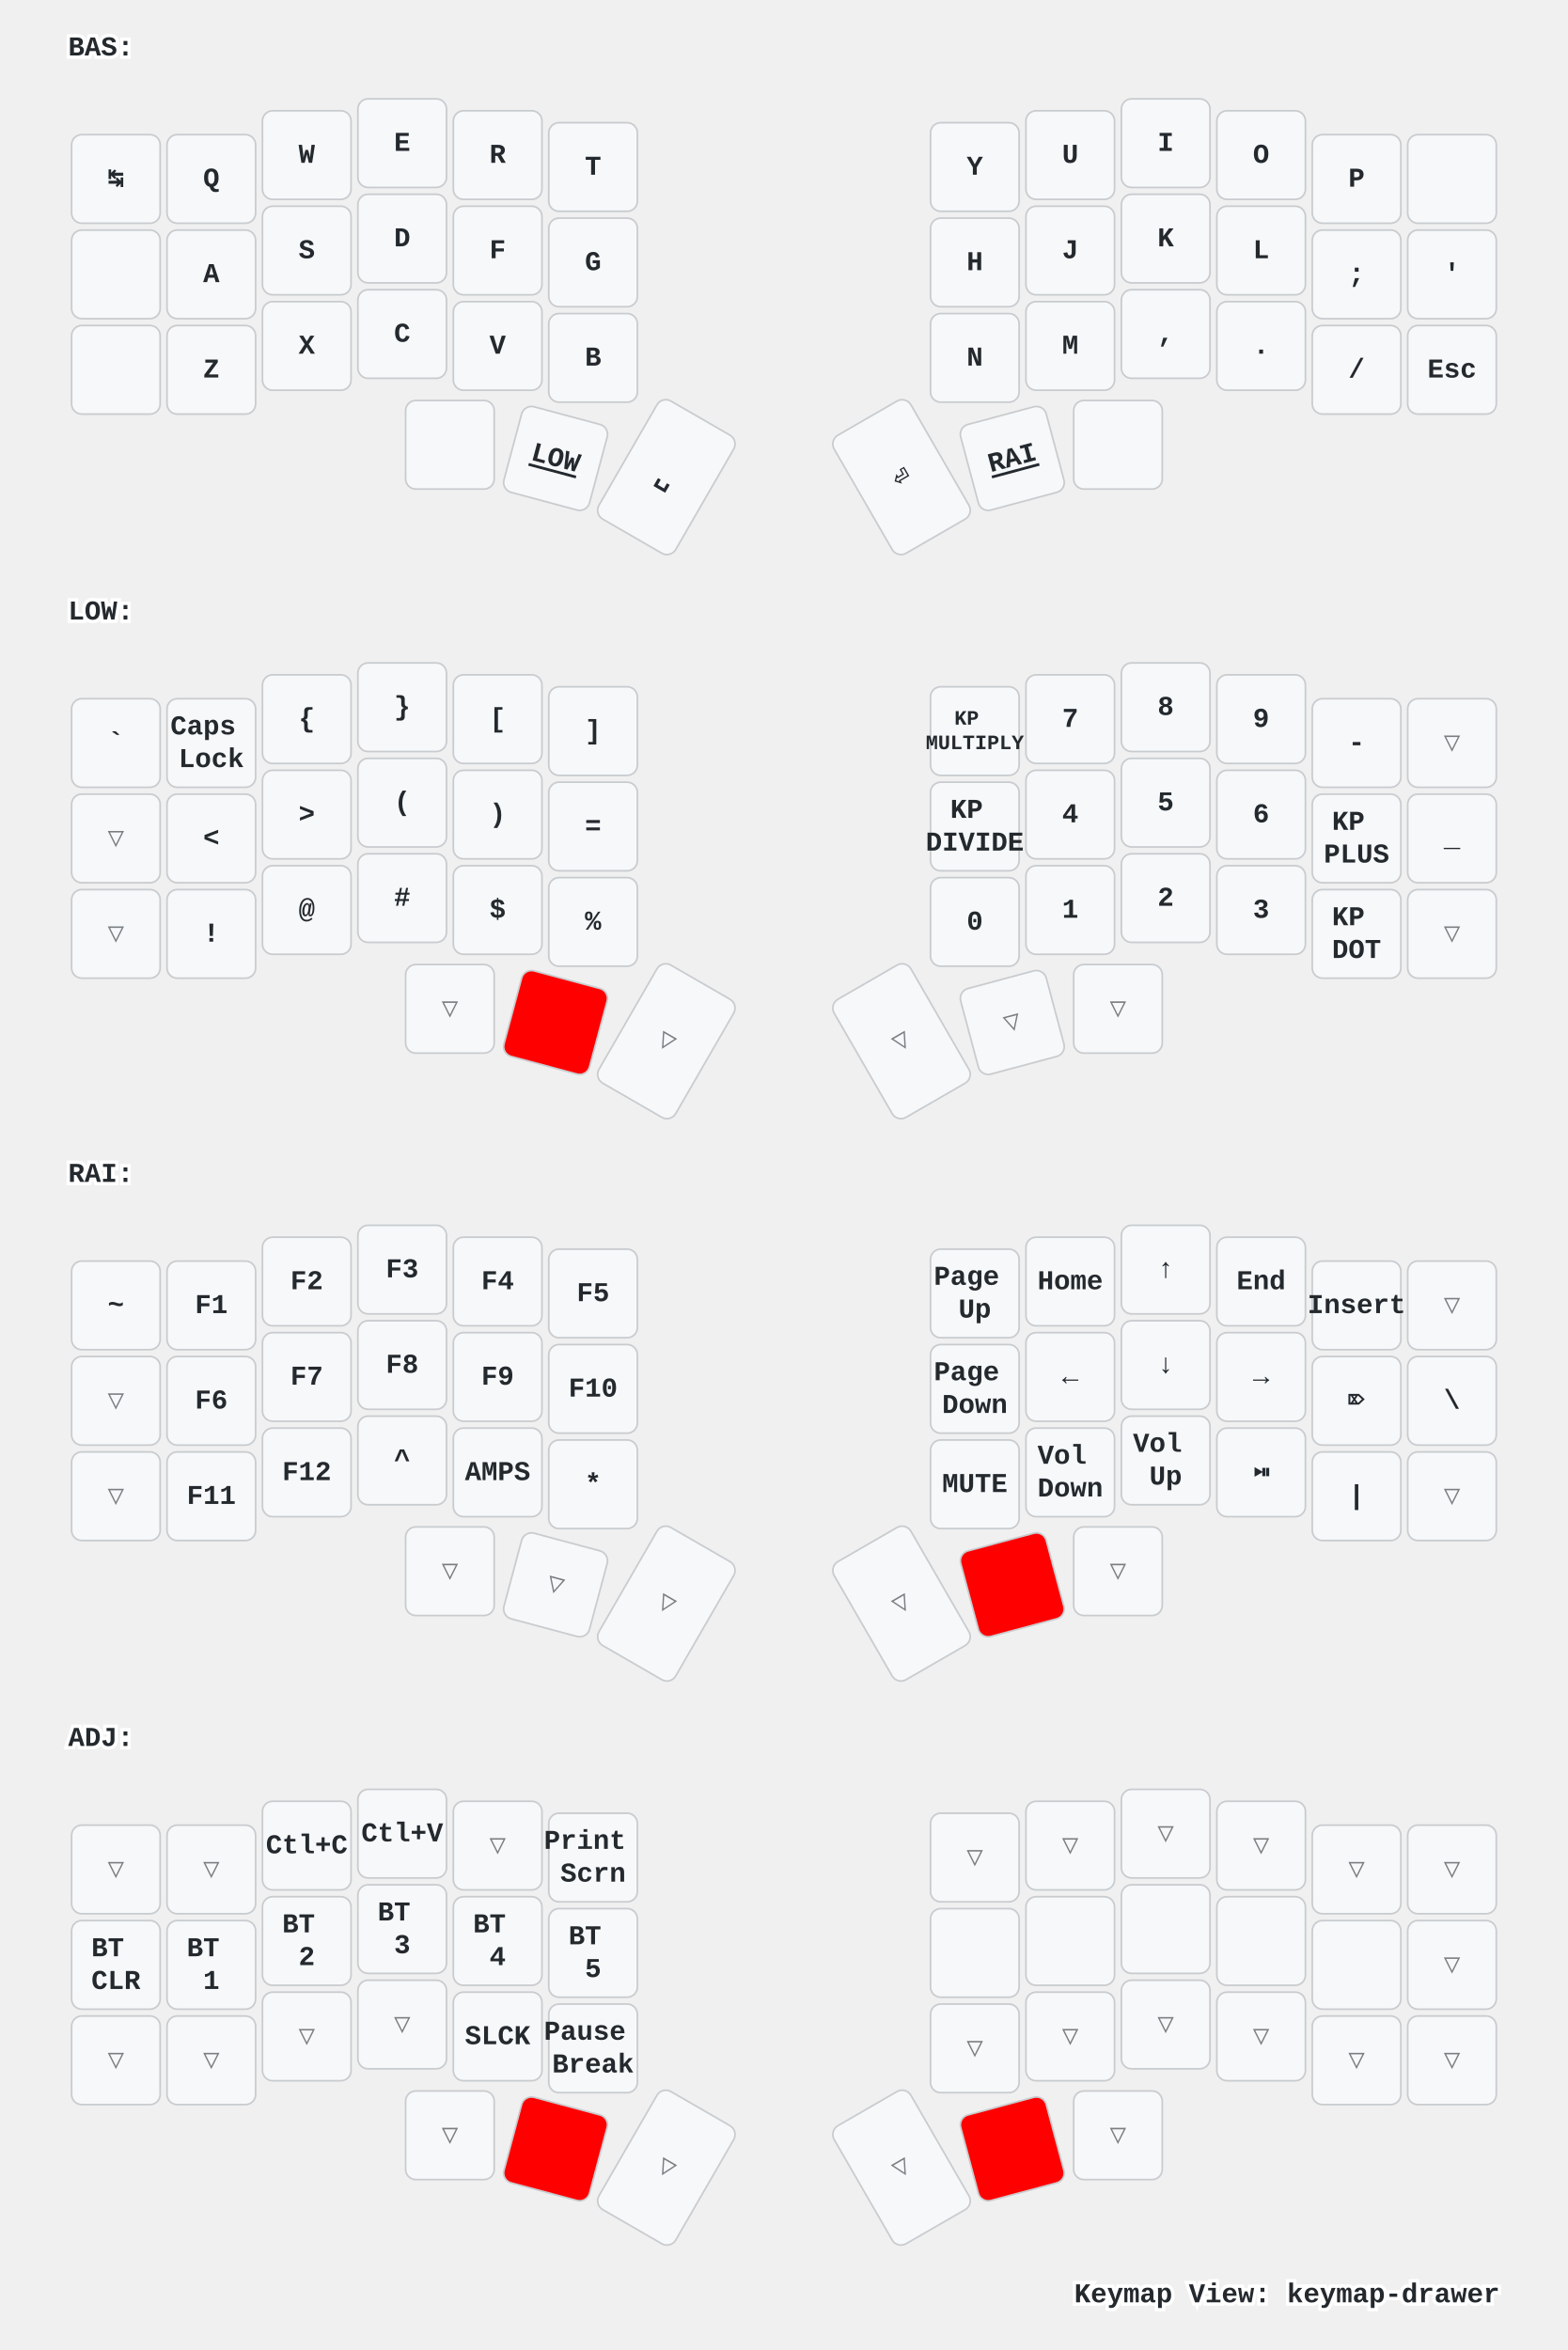
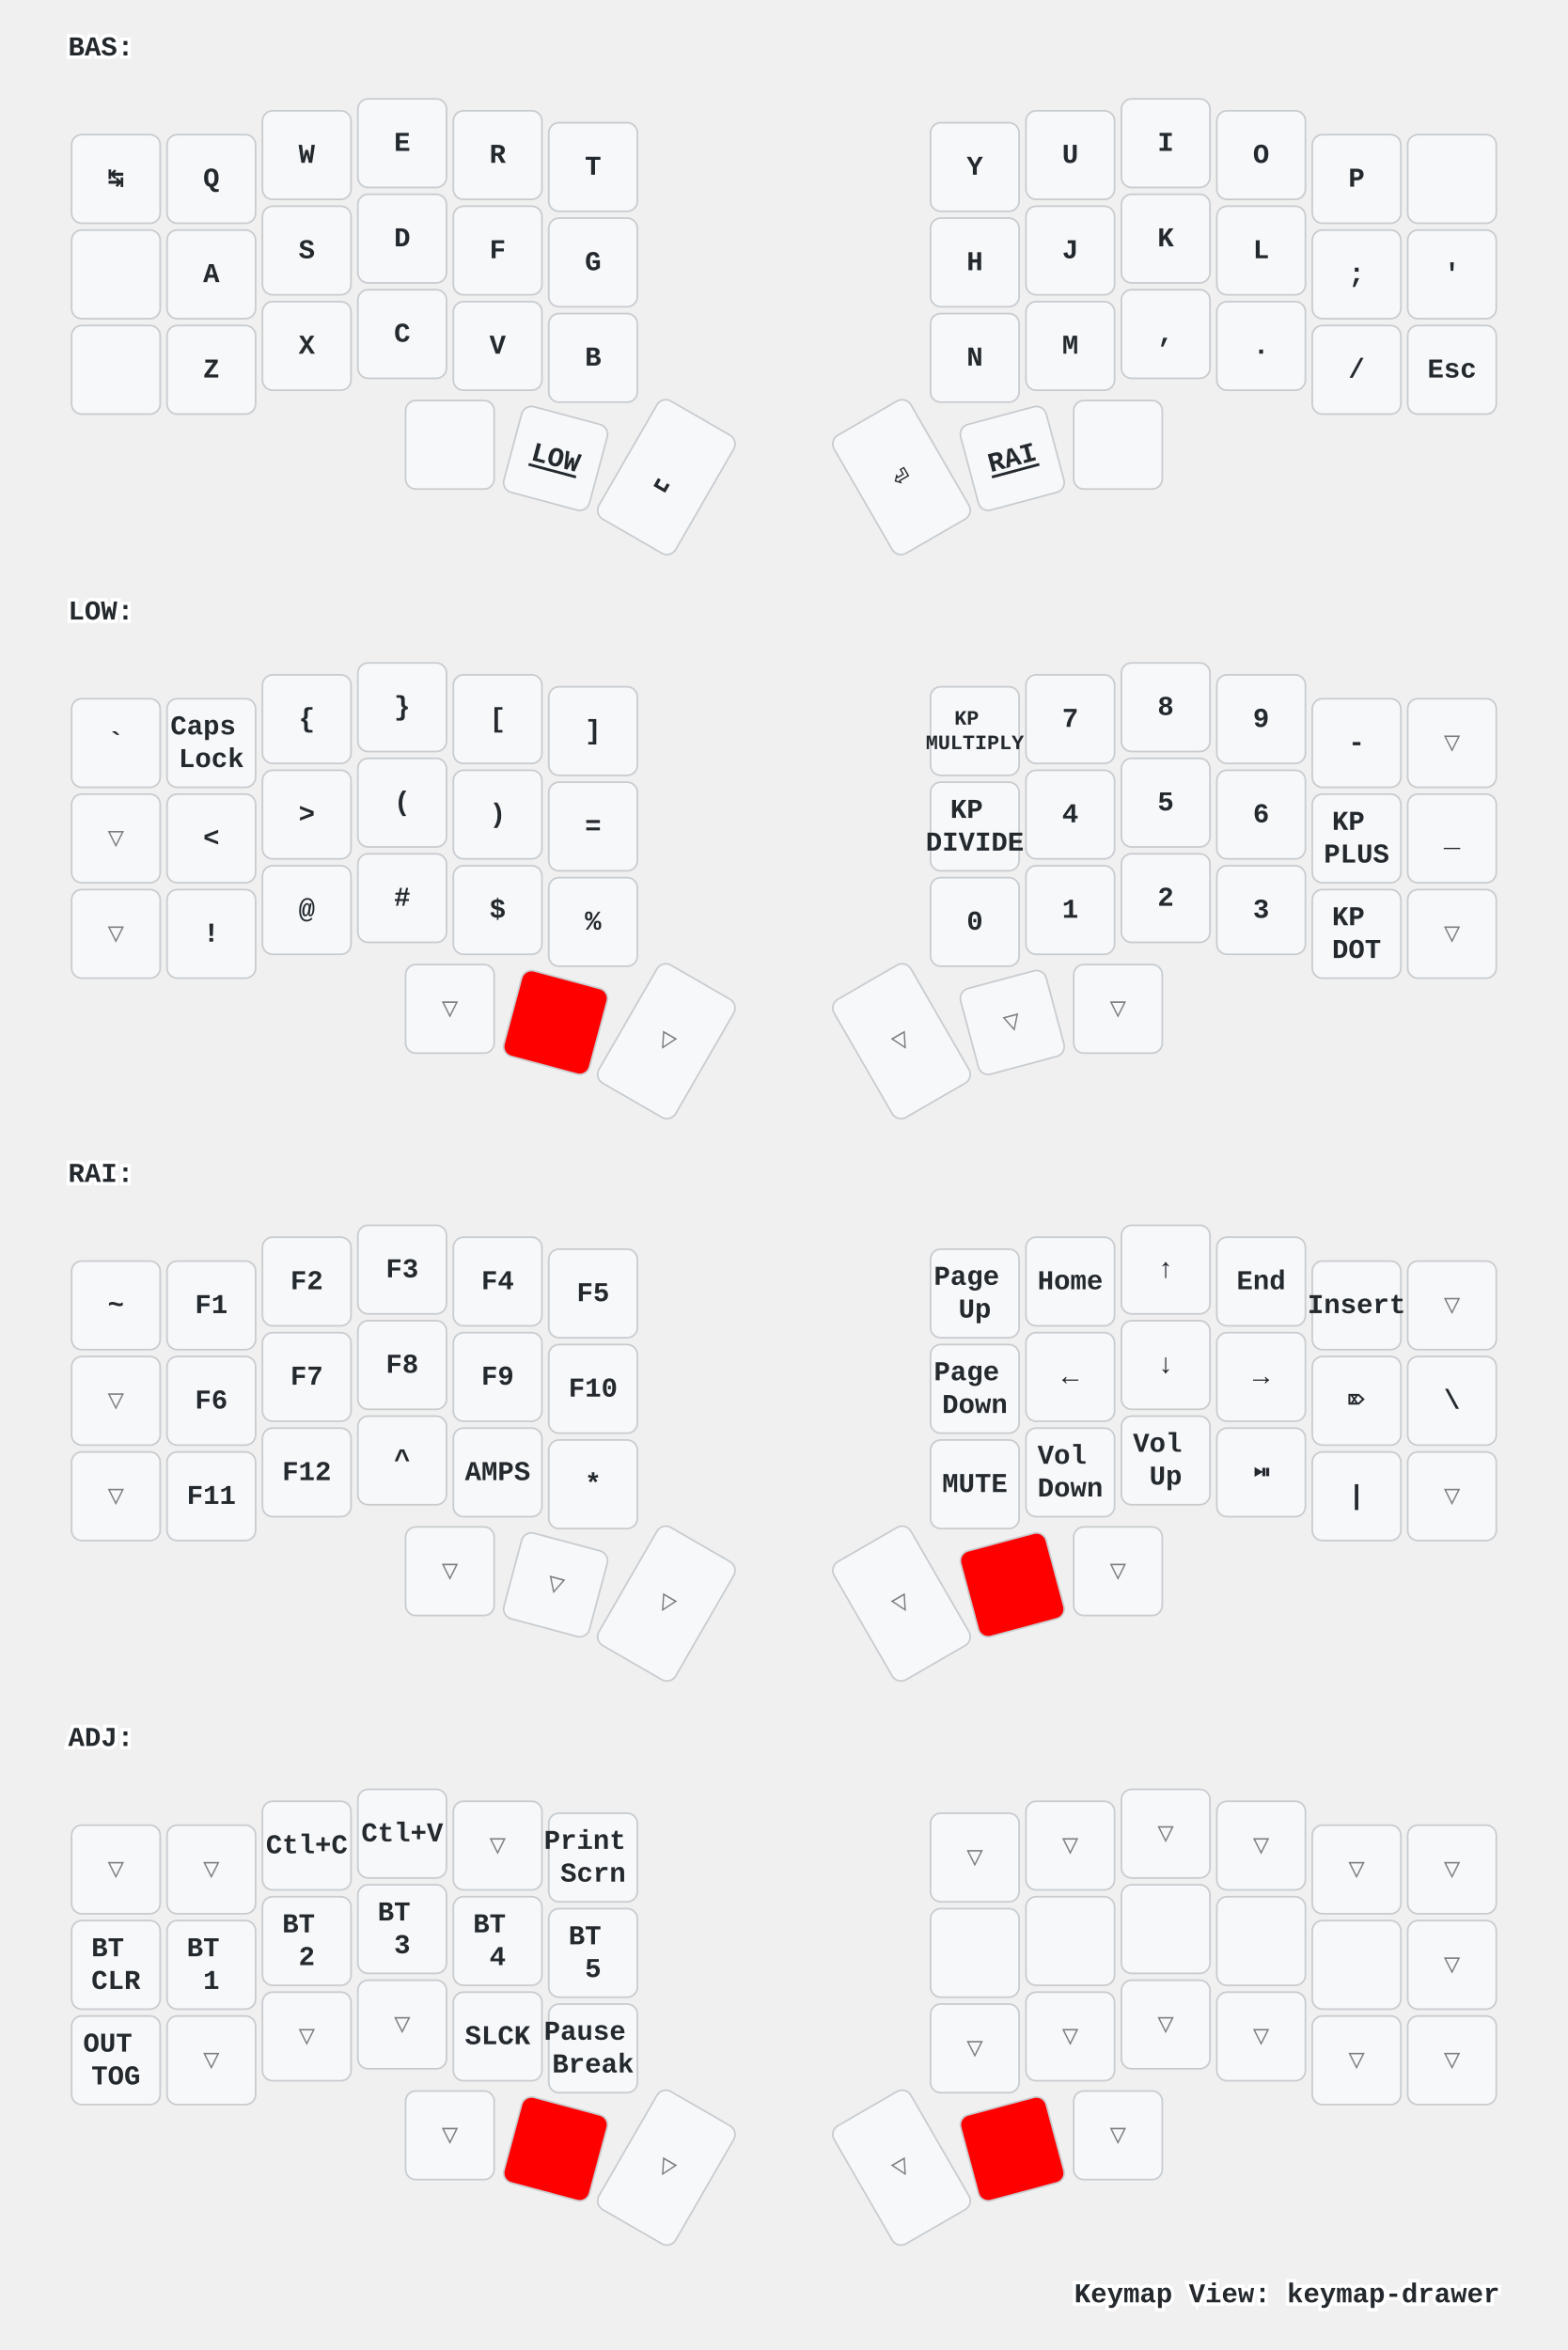
<svg xmlns="http://www.w3.org/2000/svg" xmlns:xlink="http://www.w3.org/1999/xlink" width="920" height="1379" viewBox="0 0 920 1379" class="keymap">
  <defs>/* start glyphs */
<svg id="mdi:apple-keyboard-command">
      <svg id="mdi-apple-keyboard-command" viewBox="0 0 24 24">
        <path d="M6,2A4,4 0 0,1 10,6V8H14V6A4,4 0 0,1 18,2A4,4 0 0,1 22,6A4,4 0 0,1 18,10H16V14H18A4,4 0 0,1 22,18A4,4 0 0,1 18,22A4,4 0 0,1 14,18V16H10V18A4,4 0 0,1 6,22A4,4 0 0,1 2,18A4,4 0 0,1 6,14H8V10H6A4,4 0 0,1 2,6A4,4 0 0,1 6,2M16,18A2,2 0 0,0 18,20A2,2 0 0,0 20,18A2,2 0 0,0 18,16H16V18M14,10H10V14H14V10M6,16A2,2 0 0,0 4,18A2,2 0 0,0 6,20A2,2 0 0,0 8,18V16H6M8,6A2,2 0 0,0 6,4A2,2 0 0,0 4,6A2,2 0 0,0 6,8H8V6M18,8A2,2 0 0,0 20,6A2,2 0 0,0 18,4A2,2 0 0,0 16,6V8H18Z" />
      </svg>
    </svg>
    <svg id="mdi:apple-keyboard-control">
      <svg id="mdi-apple-keyboard-control" viewBox="0 0 24 24">
        <path d="M19.78,11.78L18.36,13.19L12,6.83L5.64,13.19L4.22,11.78L12,4L19.78,11.78Z" />
      </svg>
    </svg>
    <svg id="mdi:apple-keyboard-option">
      <svg id="mdi-apple-keyboard-option" viewBox="0 0 24 24">
        <path d="M3,4H9.11L16.15,18H21V20H14.88L7.84,6H3V4M14,4H21V6H14V4Z" />
      </svg>
    </svg>
    <svg id="mdi:apple-keyboard-shift">
      <svg id="mdi-apple-keyboard-shift" viewBox="0 0 24 24">
        <path d="M15,18V12H17.17L12,6.83L6.83,12H9V18H15M12,4L22,14H17V20H7V14H2L12,4Z" />
      </svg>
    </svg>
    <svg id="mdi:backspace-outline">
      <svg id="mdi-backspace-outline" viewBox="0 0 24 24">
        <path d="M19,15.59L17.59,17L14,13.41L10.41,17L9,15.59L12.59,12L9,8.41L10.41,7L14,10.59L17.59,7L19,8.41L15.41,12L19,15.59M22,3A2,2 0 0,1 24,5V19A2,2 0 0,1 22,21H7C6.31,21 5.77,20.64 5.41,20.11L0,12L5.41,3.88C5.77,3.35 6.31,3 7,3H22M22,5H7L2.28,12L7,19H22V5Z" />
      </svg>
    </svg>
    <svg id="mdi:eyedropper">
      <svg id="mdi-eyedropper" viewBox="0 0 24 24">
        <path d="M19.35,11.72L17.22,13.85L15.81,12.43L8.1,20.14L3.5,22L2,20.5L3.86,15.9L11.57,8.19L10.15,6.78L12.28,4.65L19.35,11.72M16.76,3C17.93,1.83 19.83,1.83 21,3C22.17,4.17 22.17,6.07 21,7.24L19.08,9.16L14.84,4.92L16.76,3M5.56,17.03L4.5,19.5L6.97,18.44L14.4,11L13,9.6L5.56,17.03Z" />
      </svg>
    </svg>
    <svg id="mdi:led-on">
      <svg id="mdi-led-on" viewBox="0 0 24 24">
        <path d="M11,0V4H13V0H11M18.3,2.29L15.24,5.29L16.64,6.71L19.7,3.71L18.3,2.29M5.71,2.29L4.29,3.71L7.29,6.71L8.71,5.29L5.71,2.29M12,6A4,4 0 0,0 8,10V16H6V18H9V23H11V18H13V23H15V18H18V16H16V10A4,4 0 0,0 12,6M2,9V11H6V9H2M18,9V11H22V9H18Z" />
      </svg>
    </svg>
    <svg id="mdi:led-outline">
      <svg id="mdi-led-outline" viewBox="0 0 24 24">
        <path d="M12,6A4,4 0 0,0 8,10V16H6V18H9V23H11V18H13V23H15V18H18V16H16V10A4,4 0 0,0 12,6M12,8A2,2 0 0,1 14,10V15H10V10A2,2 0 0,1 12,8Z" />
      </svg>
    </svg>
    <svg id="mdi:page-previous-outline">
      <svg id="mdi-page-previous-outline" viewBox="0 0 24 24">
        <path d="M2,3H19A2,2 0 0,1 21,5V9H19V5H2V19H19V15H21V19A2,2 0 0,1 19,21H2A2,2 0 0,1 0,19V5A2,2 0 0,1 2,3M17,15V13H24V11H17V9L13,12L17,15M4,13H11V11H4V13M4,9H11V7H4V9M4,17H8V15H4V17Z" />
      </svg>
    </svg>
    <svg id="mdi:palette">
      <svg id="mdi-palette" viewBox="0 0 24 24">
        <path d="M17.5,12A1.5,1.5 0 0,1 16,10.5A1.5,1.5 0 0,1 17.5,9A1.5,1.5 0 0,1 19,10.5A1.5,1.5 0 0,1 17.5,12M14.5,8A1.5,1.5 0 0,1 13,6.5A1.5,1.5 0 0,1 14.5,5A1.5,1.5 0 0,1 16,6.5A1.5,1.5 0 0,1 14.5,8M9.5,8A1.5,1.5 0 0,1 8,6.5A1.5,1.5 0 0,1 9.5,5A1.5,1.5 0 0,1 11,6.5A1.5,1.5 0 0,1 9.5,8M6.5,12A1.5,1.5 0 0,1 5,10.5A1.5,1.5 0 0,1 6.5,9A1.5,1.5 0 0,1 8,10.5A1.5,1.5 0 0,1 6.5,12M12,3A9,9 0 0,0 3,12A9,9 0 0,0 12,21A1.5,1.5 0 0,0 13.5,19.5C13.5,19.11 13.35,18.76 13.11,18.5C12.88,18.23 12.73,17.88 12.73,17.5A1.5,1.5 0 0,1 14.23,16H16A5,5 0 0,0 21,11C21,6.58 16.97,3 12,3Z" />
      </svg>
    </svg>
    <svg id="mdi:toggle-switch">
      <svg id="mdi-toggle-switch" viewBox="0 0 24 24">
        <path d="M17,7H7A5,5 0 0,0 2,12A5,5 0 0,0 7,17H17A5,5 0 0,0 22,12A5,5 0 0,0 17,7M17,15A3,3 0 0,1 14,12A3,3 0 0,1 17,9A3,3 0 0,1 20,12A3,3 0 0,1 17,15Z" />
      </svg>
    </svg>
    <svg id="tabler:brightness-down">
      <svg viewBox="0 0 24 24" fill="none" stroke="currentColor" stroke-width="2" stroke-linecap="round" stroke-linejoin="round" class="icon icon-tabler icons-tabler-outline icon-tabler-brightness-down">
        <path stroke="none" d="M0 0h24v24H0z" fill="none" />
        <path d="M9 12a3 3 0 1 0 6 0a3 3 0 1 0 -6 0" />
        <path d="M12 5l0 .01" />
        <path d="M17 7l0 .01" />
        <path d="M19 12l0 .01" />
        <path d="M17 17l0 .01" />
        <path d="M12 19l0 .01" />
        <path d="M7 17l0 .01" />
        <path d="M5 12l0 .01" />
        <path d="M7 7l0 .01" />
      </svg>
    </svg>
  </defs>/* end glyphs */
<style>/* inherit to force styles through use tags */
svg path {
    fill: inherit;
}

/* font and background color specifications */
svg.keymap {
    font-family: SFMono-Regular,Consolas,Liberation Mono,Menlo,monospace;
    font-size: 14px;
    font-kerning: normal;
    text-rendering: optimizeLegibility;
    fill: #24292e;
}

/* default key styling */
rect.key {
    fill: #f6f8fa;
}

rect.key, rect.combo {
    stroke: #c9cccf;
    stroke-width: 1;
}

/* default key side styling, only used is draw_key_sides is set */
rect.side {
    filter: brightness(90%);
}

/* color accent for combo boxes */
rect.combo, rect.combo-separate {
    fill: #cdf;
}

/* color accent for held keys */
rect.held, rect.combo.held {
    fill: #fdd;
}

/* color accent for ghost (optional) keys */
rect.ghost, rect.combo.ghost {
    stroke-dasharray: 4, 4;
    stroke-width: 2;
}

text {
    text-anchor: middle;
    dominant-baseline: middle;
}

/* styling for layer labels */
text.label {
    font-weight: bold;
    text-anchor: start;
    stroke: white;
    stroke-width: 4;
    paint-order: stroke;
}

/* styling for optional footer */
text.footer {
    text-anchor: end;
    dominant-baseline: auto;
    stroke: white;
    stroke-width: 4;
    paint-order: stroke;
}

/* styling for combo tap, and key non-tap label text */
text.combo, text.hold, text.shifted, text.left, text.right {
    font-size: 11px;
}

text.hold {
    text-anchor: middle;
    dominant-baseline: auto;
}

text.shifted {
    text-anchor: middle;
    dominant-baseline: hanging;
}

text.left {
    text-anchor: start;
}

text.right {
    text-anchor: end;
}

text.layer-activator {
    text-decoration: underline;
}

/* styling for hold/shifted label text in combo box */
text.combo.hold, text.combo.shifted, text.combo.left, text.combo.right {
    font-size: 8px;
}

/* lighter symbol for transparent keys */
text.trans {
    fill: #7b7e81;
}

/* styling for combo dendrons */
path.combo {
    stroke-width: 1;
    stroke: gray;
    fill: none;
}

/* Start Tabler Icons Cleanup */
/* cannot use height/width with glyphs */
.icon-tabler &gt; path {
    fill: inherit;
    stroke: inherit;
    stroke-width: 2;
}
/* hide tabler's default box */
.icon-tabler &gt; path[stroke="none"][fill="none"] {
    visibility: hidden;
}
/* End Tabler Icons Cleanup */

/* For default sytles, see https://github.com/caksoylar/keymap-drawer/blob/main/keymap_drawer/config.py#L85 */

svg.keymap {
  font-family: Ubuntu Mono, Inconsolata, Consolas, Liberation Mono, Menlo, monospace;
  font-size: 16px;
  font-weight: bold;
  text-rendering: optimizeLegibility;
}

/* Color accent for held keys
red = #f00
green = #0f0
blue = #00f
yellow = #ff0
cyan = #0ff
magenta = #f0f
white = #fff
black = #000
grey = #888
light grey = #ccc
#ffc
*/
rect.held, rect.combo.held {
    fill: #f00;
}

/* Technique borrowed and extended from https://github.com/englmaxi/zmk-config/blob/master/keymap-drawer/config.yaml */
.sym_sub_text.tap {
  translate: -5px 2px;
  font-size: 20px;
}
.sym_sub_text.shifted {
  translate: 10px 13px;
  font-size: 10px;
  opacity: 1.0;
}
.combo.sym_sub_text.tap {
  translate: -1px 1px;
}
.combo.sym_sub_text.shifted {
  translate: 7px 5px;
  font-size: 10px;
  opacity: 1.0;
}

/* Toggle */
.toggle.shifted {
  translate: -10px 12px;
}

.toggle.hold {
  translate: 13px -23px;
}

/* Variant for tap-dances */
.tap_dance.tap {
  translate: -7px 0px;
  font-size: 12px;
}
.tap_dance.shifted {
  translate: 7px 17px;
  font-size: 12px;
  opacity: 1.0;
}

/* Variant for symbol next to symbol */
.sym_by_sym.tap {
  translate: -6px 0px;
}
.sym_by_sym.shifted {
  translate: 10px 12px;
  opacity: 1.0;
}

.combo.sym_by_sym.tap {
  translate: -35px 0px;
}
.combo.sym_by_sym.shifted {
  translate: 35px 20px;
  opacity: 1.0;
}

.combo.sym_by_sym.hold {
  visibility: hidden;
}

/* hide hold box for combo sym_by_sym */
.combo.sym_by_sym.hold &gt; path[stroke="none"][fill="none"] {
  visibility: hidden;
}
</style>
  <g transform="translate(40, 0)" class="layer-BAS">
    <text x="0" y="28" class="label" id="BAS">BAS:</text>
    <g transform="translate(0, 56)">
      <g transform="translate(28, 49)" class="key keypos-0">
        <rect rx="6" ry="6" x="-26" y="-26" width="52" height="52" class="key" />
        <text x="0" y="0" class="key tap">↹</text>
      </g>
      <g transform="translate(84, 49)" class="key keypos-1">
        <rect rx="6" ry="6" x="-26" y="-26" width="52" height="52" class="key" />
        <text x="0" y="0" class="key tap">Q</text>
      </g>
      <g transform="translate(140, 35)" class="key keypos-2">
        <rect rx="6" ry="6" x="-26" y="-26" width="52" height="52" class="key" />
        <text x="0" y="0" class="key tap">W</text>
      </g>
      <g transform="translate(196, 28)" class="key keypos-3">
        <rect rx="6" ry="6" x="-26" y="-26" width="52" height="52" class="key" />
        <text x="0" y="0" class="key tap">E</text>
      </g>
      <g transform="translate(252, 35)" class="key keypos-4">
        <rect rx="6" ry="6" x="-26" y="-26" width="52" height="52" class="key" />
        <text x="0" y="0" class="key tap">R</text>
      </g>
      <g transform="translate(308, 42)" class="key keypos-5">
        <rect rx="6" ry="6" x="-26" y="-26" width="52" height="52" class="key" />
        <text x="0" y="0" class="key tap">T</text>
      </g>
      <g transform="translate(532, 42)" class="key keypos-6">
        <rect rx="6" ry="6" x="-26" y="-26" width="52" height="52" class="key" />
        <text x="0" y="0" class="key tap">Y</text>
      </g>
      <g transform="translate(588, 35)" class="key keypos-7">
        <rect rx="6" ry="6" x="-26" y="-26" width="52" height="52" class="key" />
        <text x="0" y="0" class="key tap">U</text>
      </g>
      <g transform="translate(644, 28)" class="key keypos-8">
        <rect rx="6" ry="6" x="-26" y="-26" width="52" height="52" class="key" />
        <text x="0" y="0" class="key tap">I</text>
      </g>
      <g transform="translate(700, 35)" class="key keypos-9">
        <rect rx="6" ry="6" x="-26" y="-26" width="52" height="52" class="key" />
        <text x="0" y="0" class="key tap">O</text>
      </g>
      <g transform="translate(756, 49)" class="key keypos-10">
        <rect rx="6" ry="6" x="-26" y="-26" width="52" height="52" class="key" />
        <text x="0" y="0" class="key tap">P</text>
      </g>
      <g transform="translate(812, 49)" class="key keypos-11">
        <rect rx="6" ry="6" x="-26" y="-26" width="52" height="52" class="key" />
        <use href="#mdi:backspace-outline" xlink:href="#mdi:backspace-outline" x="-9" y="-9" height="18" width="18.0" class="key tap glyph mdi:backspace-outline" />
      </g>
      <g transform="translate(28, 105)" class="key keypos-12">
        <rect rx="6" ry="6" x="-26" y="-26" width="52" height="52" class="key" />
        <use href="#mdi:apple-keyboard-shift" xlink:href="#mdi:apple-keyboard-shift" x="-9" y="-9" height="18" width="18.0" class="key tap glyph mdi:apple-keyboard-shift" />
      </g>
      <g transform="translate(84, 105)" class="key keypos-13">
        <rect rx="6" ry="6" x="-26" y="-26" width="52" height="52" class="key" />
        <text x="0" y="0" class="key tap">A</text>
      </g>
      <g transform="translate(140, 91)" class="key keypos-14">
        <rect rx="6" ry="6" x="-26" y="-26" width="52" height="52" class="key" />
        <text x="0" y="0" class="key tap">S</text>
      </g>
      <g transform="translate(196, 84)" class="key keypos-15">
        <rect rx="6" ry="6" x="-26" y="-26" width="52" height="52" class="key" />
        <text x="0" y="0" class="key tap">D</text>
      </g>
      <g transform="translate(252, 91)" class="key keypos-16">
        <rect rx="6" ry="6" x="-26" y="-26" width="52" height="52" class="key" />
        <text x="0" y="0" class="key tap">F</text>
      </g>
      <g transform="translate(308, 98)" class="key keypos-17">
        <rect rx="6" ry="6" x="-26" y="-26" width="52" height="52" class="key" />
        <text x="0" y="0" class="key tap">G</text>
      </g>
      <g transform="translate(532, 98)" class="key keypos-18">
        <rect rx="6" ry="6" x="-26" y="-26" width="52" height="52" class="key" />
        <text x="0" y="0" class="key tap">H</text>
      </g>
      <g transform="translate(588, 91)" class="key keypos-19">
        <rect rx="6" ry="6" x="-26" y="-26" width="52" height="52" class="key" />
        <text x="0" y="0" class="key tap">J</text>
      </g>
      <g transform="translate(644, 84)" class="key keypos-20">
        <rect rx="6" ry="6" x="-26" y="-26" width="52" height="52" class="key" />
        <text x="0" y="0" class="key tap">K</text>
      </g>
      <g transform="translate(700, 91)" class="key keypos-21">
        <rect rx="6" ry="6" x="-26" y="-26" width="52" height="52" class="key" />
        <text x="0" y="0" class="key tap">L</text>
      </g>
      <g transform="translate(756, 105)" class="key keypos-22">
        <rect rx="6" ry="6" x="-26" y="-26" width="52" height="52" class="key" />
        <text x="0" y="0" class="key tap">;</text>
      </g>
      <g transform="translate(812, 105)" class="key keypos-23">
        <rect rx="6" ry="6" x="-26" y="-26" width="52" height="52" class="key" />
        <text x="0" y="0" class="key tap">'</text>
      </g>
      <g transform="translate(28, 161)" class="key keypos-24">
        <rect rx="6" ry="6" x="-26" y="-26" width="52" height="52" class="key" />
        <use href="#mdi:apple-keyboard-control" xlink:href="#mdi:apple-keyboard-control" x="-9" y="-9" height="18" width="18.0" class="key tap glyph mdi:apple-keyboard-control" />
      </g>
      <g transform="translate(84, 161)" class="key keypos-25">
        <rect rx="6" ry="6" x="-26" y="-26" width="52" height="52" class="key" />
        <text x="0" y="0" class="key tap">Z</text>
      </g>
      <g transform="translate(140, 147)" class="key keypos-26">
        <rect rx="6" ry="6" x="-26" y="-26" width="52" height="52" class="key" />
        <text x="0" y="0" class="key tap">X</text>
      </g>
      <g transform="translate(196, 140)" class="key keypos-27">
        <rect rx="6" ry="6" x="-26" y="-26" width="52" height="52" class="key" />
        <text x="0" y="0" class="key tap">C</text>
      </g>
      <g transform="translate(252, 147)" class="key keypos-28">
        <rect rx="6" ry="6" x="-26" y="-26" width="52" height="52" class="key" />
        <text x="0" y="0" class="key tap">V</text>
      </g>
      <g transform="translate(308, 154)" class="key keypos-29">
        <rect rx="6" ry="6" x="-26" y="-26" width="52" height="52" class="key" />
        <text x="0" y="0" class="key tap">B</text>
      </g>
      <g transform="translate(532, 154)" class="key keypos-30">
        <rect rx="6" ry="6" x="-26" y="-26" width="52" height="52" class="key" />
        <text x="0" y="0" class="key tap">N</text>
      </g>
      <g transform="translate(588, 147)" class="key keypos-31">
        <rect rx="6" ry="6" x="-26" y="-26" width="52" height="52" class="key" />
        <text x="0" y="0" class="key tap">M</text>
      </g>
      <g transform="translate(644, 140)" class="key keypos-32">
        <rect rx="6" ry="6" x="-26" y="-26" width="52" height="52" class="key" />
        <text x="0" y="0" class="key tap">,</text>
      </g>
      <g transform="translate(700, 147)" class="key keypos-33">
        <rect rx="6" ry="6" x="-26" y="-26" width="52" height="52" class="key" />
        <text x="0" y="0" class="key tap">.</text>
      </g>
      <g transform="translate(756, 161)" class="key keypos-34">
        <rect rx="6" ry="6" x="-26" y="-26" width="52" height="52" class="key" />
        <text x="0" y="0" class="key tap">/</text>
      </g>
      <g transform="translate(812, 161)" class="key keypos-35">
        <rect rx="6" ry="6" x="-26" y="-26" width="52" height="52" class="key" />
        <text x="0" y="0" class="key tap">Esc</text>
      </g>
      <g transform="translate(224, 205)" class="key keypos-36">
        <rect rx="6" ry="6" x="-26" y="-26" width="52" height="52" class="key" />
        <use href="#mdi:apple-keyboard-command" xlink:href="#mdi:apple-keyboard-command" x="-9" y="-9" height="18" width="18.0" class="key tap glyph mdi:apple-keyboard-command" />
      </g>
      <g transform="translate(286, 213) rotate(15.0)" class="key keypos-37">
        <rect rx="6" ry="6" x="-26" y="-26" width="52" height="52" class="key" />
        <a href="#LOW">
          <text x="0" y="0" class="key tap layer-activator">LOW</text>
        </a>
      </g>
      <g transform="translate(351, 224) rotate(30.0)" class="key keypos-38">
        <rect rx="6" ry="6" x="-26" y="-40" width="52" height="80" class="key" />
        <text x="0" y="0" class="key tap">␣</text>
      </g>
      <g transform="translate(489, 224) rotate(-30.0)" class="key keypos-39">
        <rect rx="6" ry="6" x="-26" y="-40" width="52" height="80" class="key" />
        <text x="0" y="0" class="key tap">⏎</text>
      </g>
      <g transform="translate(554, 213) rotate(-15.0)" class="key keypos-40">
        <rect rx="6" ry="6" x="-26" y="-26" width="52" height="52" class="key" />
        <a href="#RAI">
          <text x="0" y="0" class="key tap layer-activator">RAI</text>
        </a>
      </g>
      <g transform="translate(616, 205)" class="key keypos-41">
        <rect rx="6" ry="6" x="-26" y="-26" width="52" height="52" class="key" />
        <use href="#mdi:apple-keyboard-option" xlink:href="#mdi:apple-keyboard-option" x="-9" y="-9" height="18" width="18.0" class="key tap glyph mdi:apple-keyboard-option" />
      </g>
    </g>
  </g>
  <g transform="translate(40, 331)" class="layer-LOW">
    <text x="0" y="28" class="label" id="LOW">LOW:</text>
    <g transform="translate(0, 56)">
      <g transform="translate(28, 49)" class="key keypos-0">
        <rect rx="6" ry="6" x="-26" y="-26" width="52" height="52" class="key" />
        <text x="0" y="0" class="key tap">`</text>
      </g>
      <g transform="translate(84, 49)" class="key keypos-1">
        <rect rx="6" ry="6" x="-26" y="-26" width="52" height="52" class="key" />
        <text x="0" y="0" class="key tap">
          <tspan x="0" dy="-0.6em">Caps</tspan>
          <tspan x="0" dy="1.2em">Lock</tspan>
        </text>
      </g>
      <g transform="translate(140, 35)" class="key keypos-2">
        <rect rx="6" ry="6" x="-26" y="-26" width="52" height="52" class="key" />
        <text x="0" y="0" class="key tap">{</text>
      </g>
      <g transform="translate(196, 28)" class="key keypos-3">
        <rect rx="6" ry="6" x="-26" y="-26" width="52" height="52" class="key" />
        <text x="0" y="0" class="key tap">}</text>
      </g>
      <g transform="translate(252, 35)" class="key keypos-4">
        <rect rx="6" ry="6" x="-26" y="-26" width="52" height="52" class="key" />
        <text x="0" y="0" class="key tap">[</text>
      </g>
      <g transform="translate(308, 42)" class="key keypos-5">
        <rect rx="6" ry="6" x="-26" y="-26" width="52" height="52" class="key" />
        <text x="0" y="0" class="key tap">]</text>
      </g>
      <g transform="translate(532, 42)" class="key keypos-6">
        <rect rx="6" ry="6" x="-26" y="-26" width="52" height="52" class="key" />
        <text x="0" y="0" class="key tap">
          <tspan x="0" dy="-0.6em" style="font-size: 75%">KP</tspan>
          <tspan x="0" dy="1.2em" style="font-size: 75%">MULTIPLY</tspan>
        </text>
      </g>
      <g transform="translate(588, 35)" class="key keypos-7">
        <rect rx="6" ry="6" x="-26" y="-26" width="52" height="52" class="key" />
        <text x="0" y="0" class="key tap">7</text>
      </g>
      <g transform="translate(644, 28)" class="key keypos-8">
        <rect rx="6" ry="6" x="-26" y="-26" width="52" height="52" class="key" />
        <text x="0" y="0" class="key tap">8</text>
      </g>
      <g transform="translate(700, 35)" class="key keypos-9">
        <rect rx="6" ry="6" x="-26" y="-26" width="52" height="52" class="key" />
        <text x="0" y="0" class="key tap">9</text>
      </g>
      <g transform="translate(756, 49)" class="key keypos-10">
        <rect rx="6" ry="6" x="-26" y="-26" width="52" height="52" class="key" />
        <text x="0" y="0" class="key tap">-</text>
      </g>
      <g transform="translate(812, 49)" class="key trans keypos-11">
        <rect rx="6" ry="6" x="-26" y="-26" width="52" height="52" class="key trans" />
        <text x="0" y="0" class="key trans tap">▽</text>
      </g>
      <g transform="translate(28, 105)" class="key trans keypos-12">
        <rect rx="6" ry="6" x="-26" y="-26" width="52" height="52" class="key trans" />
        <text x="0" y="0" class="key trans tap">▽</text>
      </g>
      <g transform="translate(84, 105)" class="key keypos-13">
        <rect rx="6" ry="6" x="-26" y="-26" width="52" height="52" class="key" />
        <text x="0" y="0" class="key tap">&lt;</text>
      </g>
      <g transform="translate(140, 91)" class="key keypos-14">
        <rect rx="6" ry="6" x="-26" y="-26" width="52" height="52" class="key" />
        <text x="0" y="0" class="key tap">&gt;</text>
      </g>
      <g transform="translate(196, 84)" class="key keypos-15">
        <rect rx="6" ry="6" x="-26" y="-26" width="52" height="52" class="key" />
        <text x="0" y="0" class="key tap">(</text>
      </g>
      <g transform="translate(252, 91)" class="key keypos-16">
        <rect rx="6" ry="6" x="-26" y="-26" width="52" height="52" class="key" />
        <text x="0" y="0" class="key tap">)</text>
      </g>
      <g transform="translate(308, 98)" class="key keypos-17">
        <rect rx="6" ry="6" x="-26" y="-26" width="52" height="52" class="key" />
        <text x="0" y="0" class="key tap">=</text>
      </g>
      <g transform="translate(532, 98)" class="key keypos-18">
        <rect rx="6" ry="6" x="-26" y="-26" width="52" height="52" class="key" />
        <text x="0" y="0" class="key tap">
          <tspan x="0" dy="-0.6em">KP</tspan>
          <tspan x="0" dy="1.2em">DIVIDE</tspan>
        </text>
      </g>
      <g transform="translate(588, 91)" class="key keypos-19">
        <rect rx="6" ry="6" x="-26" y="-26" width="52" height="52" class="key" />
        <text x="0" y="0" class="key tap">4</text>
      </g>
      <g transform="translate(644, 84)" class="key keypos-20">
        <rect rx="6" ry="6" x="-26" y="-26" width="52" height="52" class="key" />
        <text x="0" y="0" class="key tap">5</text>
      </g>
      <g transform="translate(700, 91)" class="key keypos-21">
        <rect rx="6" ry="6" x="-26" y="-26" width="52" height="52" class="key" />
        <text x="0" y="0" class="key tap">6</text>
      </g>
      <g transform="translate(756, 105)" class="key keypos-22">
        <rect rx="6" ry="6" x="-26" y="-26" width="52" height="52" class="key" />
        <text x="0" y="0" class="key tap">
          <tspan x="0" dy="-0.6em">KP</tspan>
          <tspan x="0" dy="1.2em">PLUS</tspan>
        </text>
      </g>
      <g transform="translate(812, 105)" class="key keypos-23">
        <rect rx="6" ry="6" x="-26" y="-26" width="52" height="52" class="key" />
        <text x="0" y="0" class="key tap">_</text>
      </g>
      <g transform="translate(28, 161)" class="key trans keypos-24">
        <rect rx="6" ry="6" x="-26" y="-26" width="52" height="52" class="key trans" />
        <text x="0" y="0" class="key trans tap">▽</text>
      </g>
      <g transform="translate(84, 161)" class="key keypos-25">
        <rect rx="6" ry="6" x="-26" y="-26" width="52" height="52" class="key" />
        <text x="0" y="0" class="key tap">!</text>
      </g>
      <g transform="translate(140, 147)" class="key keypos-26">
        <rect rx="6" ry="6" x="-26" y="-26" width="52" height="52" class="key" />
        <text x="0" y="0" class="key tap">@</text>
      </g>
      <g transform="translate(196, 140)" class="key keypos-27">
        <rect rx="6" ry="6" x="-26" y="-26" width="52" height="52" class="key" />
        <text x="0" y="0" class="key tap">#</text>
      </g>
      <g transform="translate(252, 147)" class="key keypos-28">
        <rect rx="6" ry="6" x="-26" y="-26" width="52" height="52" class="key" />
        <text x="0" y="0" class="key tap">$</text>
      </g>
      <g transform="translate(308, 154)" class="key keypos-29">
        <rect rx="6" ry="6" x="-26" y="-26" width="52" height="52" class="key" />
        <text x="0" y="0" class="key tap">%</text>
      </g>
      <g transform="translate(532, 154)" class="key keypos-30">
        <rect rx="6" ry="6" x="-26" y="-26" width="52" height="52" class="key" />
        <text x="0" y="0" class="key tap">0</text>
      </g>
      <g transform="translate(588, 147)" class="key keypos-31">
        <rect rx="6" ry="6" x="-26" y="-26" width="52" height="52" class="key" />
        <text x="0" y="0" class="key tap">1</text>
      </g>
      <g transform="translate(644, 140)" class="key keypos-32">
        <rect rx="6" ry="6" x="-26" y="-26" width="52" height="52" class="key" />
        <text x="0" y="0" class="key tap">2</text>
      </g>
      <g transform="translate(700, 147)" class="key keypos-33">
        <rect rx="6" ry="6" x="-26" y="-26" width="52" height="52" class="key" />
        <text x="0" y="0" class="key tap">3</text>
      </g>
      <g transform="translate(756, 161)" class="key keypos-34">
        <rect rx="6" ry="6" x="-26" y="-26" width="52" height="52" class="key" />
        <text x="0" y="0" class="key tap">
          <tspan x="0" dy="-0.6em">KP</tspan>
          <tspan x="0" dy="1.2em">DOT</tspan>
        </text>
      </g>
      <g transform="translate(812, 161)" class="key trans keypos-35">
        <rect rx="6" ry="6" x="-26" y="-26" width="52" height="52" class="key trans" />
        <text x="0" y="0" class="key trans tap">▽</text>
      </g>
      <g transform="translate(224, 205)" class="key trans keypos-36">
        <rect rx="6" ry="6" x="-26" y="-26" width="52" height="52" class="key trans" />
        <text x="0" y="0" class="key trans tap">▽</text>
      </g>
      <g transform="translate(286, 213) rotate(15.0)" class="key held keypos-37">
        <rect rx="6" ry="6" x="-26" y="-26" width="52" height="52" class="key held" />
      </g>
      <g transform="translate(351, 224) rotate(30.0)" class="key trans keypos-38">
        <rect rx="6" ry="6" x="-26" y="-40" width="52" height="80" class="key trans" />
        <text x="0" y="0" class="key trans tap">▽</text>
      </g>
      <g transform="translate(489, 224) rotate(-30.0)" class="key trans keypos-39">
        <rect rx="6" ry="6" x="-26" y="-40" width="52" height="80" class="key trans" />
        <text x="0" y="0" class="key trans tap">▽</text>
      </g>
      <g transform="translate(554, 213) rotate(-15.0)" class="key trans keypos-40">
        <rect rx="6" ry="6" x="-26" y="-26" width="52" height="52" class="key trans" />
        <text x="0" y="0" class="key trans tap">▽</text>
      </g>
      <g transform="translate(616, 205)" class="key trans keypos-41">
        <rect rx="6" ry="6" x="-26" y="-26" width="52" height="52" class="key trans" />
        <text x="0" y="0" class="key trans tap">▽</text>
      </g>
    </g>
  </g>
  <g transform="translate(40, 661)" class="layer-RAI">
    <text x="0" y="28" class="label" id="RAI">RAI:</text>
    <g transform="translate(0, 56)">
      <g transform="translate(28, 49)" class="key keypos-0">
        <rect rx="6" ry="6" x="-26" y="-26" width="52" height="52" class="key" />
        <text x="0" y="0" class="key tap">~</text>
      </g>
      <g transform="translate(84, 49)" class="key keypos-1">
        <rect rx="6" ry="6" x="-26" y="-26" width="52" height="52" class="key" />
        <text x="0" y="0" class="key tap">F1</text>
      </g>
      <g transform="translate(140, 35)" class="key keypos-2">
        <rect rx="6" ry="6" x="-26" y="-26" width="52" height="52" class="key" />
        <text x="0" y="0" class="key tap">F2</text>
      </g>
      <g transform="translate(196, 28)" class="key keypos-3">
        <rect rx="6" ry="6" x="-26" y="-26" width="52" height="52" class="key" />
        <text x="0" y="0" class="key tap">F3</text>
      </g>
      <g transform="translate(252, 35)" class="key keypos-4">
        <rect rx="6" ry="6" x="-26" y="-26" width="52" height="52" class="key" />
        <text x="0" y="0" class="key tap">F4</text>
      </g>
      <g transform="translate(308, 42)" class="key keypos-5">
        <rect rx="6" ry="6" x="-26" y="-26" width="52" height="52" class="key" />
        <text x="0" y="0" class="key tap">F5</text>
      </g>
      <g transform="translate(532, 42)" class="key keypos-6">
        <rect rx="6" ry="6" x="-26" y="-26" width="52" height="52" class="key" />
        <text x="0" y="0" class="key tap">
          <tspan x="0" dy="-0.6em">Page</tspan>
          <tspan x="0" dy="1.2em">Up</tspan>
        </text>
      </g>
      <g transform="translate(588, 35)" class="key keypos-7">
        <rect rx="6" ry="6" x="-26" y="-26" width="52" height="52" class="key" />
        <text x="0" y="0" class="key tap">Home</text>
      </g>
      <g transform="translate(644, 28)" class="key keypos-8">
        <rect rx="6" ry="6" x="-26" y="-26" width="52" height="52" class="key" />
        <text x="0" y="0" class="key tap">↑</text>
      </g>
      <g transform="translate(700, 35)" class="key keypos-9">
        <rect rx="6" ry="6" x="-26" y="-26" width="52" height="52" class="key" />
        <text x="0" y="0" class="key tap">End</text>
      </g>
      <g transform="translate(756, 49)" class="key keypos-10">
        <rect rx="6" ry="6" x="-26" y="-26" width="52" height="52" class="key" />
        <text x="0" y="0" class="key tap">Insert</text>
      </g>
      <g transform="translate(812, 49)" class="key trans keypos-11">
        <rect rx="6" ry="6" x="-26" y="-26" width="52" height="52" class="key trans" />
        <text x="0" y="0" class="key trans tap">▽</text>
      </g>
      <g transform="translate(28, 105)" class="key trans keypos-12">
        <rect rx="6" ry="6" x="-26" y="-26" width="52" height="52" class="key trans" />
        <text x="0" y="0" class="key trans tap">▽</text>
      </g>
      <g transform="translate(84, 105)" class="key keypos-13">
        <rect rx="6" ry="6" x="-26" y="-26" width="52" height="52" class="key" />
        <text x="0" y="0" class="key tap">F6</text>
      </g>
      <g transform="translate(140, 91)" class="key keypos-14">
        <rect rx="6" ry="6" x="-26" y="-26" width="52" height="52" class="key" />
        <text x="0" y="0" class="key tap">F7</text>
      </g>
      <g transform="translate(196, 84)" class="key keypos-15">
        <rect rx="6" ry="6" x="-26" y="-26" width="52" height="52" class="key" />
        <text x="0" y="0" class="key tap">F8</text>
      </g>
      <g transform="translate(252, 91)" class="key keypos-16">
        <rect rx="6" ry="6" x="-26" y="-26" width="52" height="52" class="key" />
        <text x="0" y="0" class="key tap">F9</text>
      </g>
      <g transform="translate(308, 98)" class="key keypos-17">
        <rect rx="6" ry="6" x="-26" y="-26" width="52" height="52" class="key" />
        <text x="0" y="0" class="key tap">F10</text>
      </g>
      <g transform="translate(532, 98)" class="key keypos-18">
        <rect rx="6" ry="6" x="-26" y="-26" width="52" height="52" class="key" />
        <text x="0" y="0" class="key tap">
          <tspan x="0" dy="-0.6em">Page</tspan>
          <tspan x="0" dy="1.2em">Down</tspan>
        </text>
      </g>
      <g transform="translate(588, 91)" class="key keypos-19">
        <rect rx="6" ry="6" x="-26" y="-26" width="52" height="52" class="key" />
        <text x="0" y="0" class="key tap">←</text>
      </g>
      <g transform="translate(644, 84)" class="key keypos-20">
        <rect rx="6" ry="6" x="-26" y="-26" width="52" height="52" class="key" />
        <text x="0" y="0" class="key tap">↓</text>
      </g>
      <g transform="translate(700, 91)" class="key keypos-21">
        <rect rx="6" ry="6" x="-26" y="-26" width="52" height="52" class="key" />
        <text x="0" y="0" class="key tap">→</text>
      </g>
      <g transform="translate(756, 105)" class="key keypos-22">
        <rect rx="6" ry="6" x="-26" y="-26" width="52" height="52" class="key" />
        <text x="0" y="0" class="key tap">⌦</text>
      </g>
      <g transform="translate(812, 105)" class="key keypos-23">
        <rect rx="6" ry="6" x="-26" y="-26" width="52" height="52" class="key" />
        <text x="0" y="0" class="key tap">\</text>
      </g>
      <g transform="translate(28, 161)" class="key trans keypos-24">
        <rect rx="6" ry="6" x="-26" y="-26" width="52" height="52" class="key trans" />
        <text x="0" y="0" class="key trans tap">▽</text>
      </g>
      <g transform="translate(84, 161)" class="key keypos-25">
        <rect rx="6" ry="6" x="-26" y="-26" width="52" height="52" class="key" />
        <text x="0" y="0" class="key tap">F11</text>
      </g>
      <g transform="translate(140, 147)" class="key keypos-26">
        <rect rx="6" ry="6" x="-26" y="-26" width="52" height="52" class="key" />
        <text x="0" y="0" class="key tap">F12</text>
      </g>
      <g transform="translate(196, 140)" class="key keypos-27">
        <rect rx="6" ry="6" x="-26" y="-26" width="52" height="52" class="key" />
        <text x="0" y="0" class="key tap">^</text>
      </g>
      <g transform="translate(252, 147)" class="key keypos-28">
        <rect rx="6" ry="6" x="-26" y="-26" width="52" height="52" class="key" />
        <text x="0" y="0" class="key tap">AMPS</text>
      </g>
      <g transform="translate(308, 154)" class="key keypos-29">
        <rect rx="6" ry="6" x="-26" y="-26" width="52" height="52" class="key" />
        <text x="0" y="0" class="key tap">*</text>
      </g>
      <g transform="translate(532, 154)" class="key keypos-30">
        <rect rx="6" ry="6" x="-26" y="-26" width="52" height="52" class="key" />
        <text x="0" y="0" class="key tap">MUTE</text>
      </g>
      <g transform="translate(588, 147)" class="key keypos-31">
        <rect rx="6" ry="6" x="-26" y="-26" width="52" height="52" class="key" />
        <text x="0" y="0" class="key tap">
          <tspan x="0" dy="-0.6em">Vol</tspan>
          <tspan x="0" dy="1.2em">Down</tspan>
        </text>
      </g>
      <g transform="translate(644, 140)" class="key keypos-32">
        <rect rx="6" ry="6" x="-26" y="-26" width="52" height="52" class="key" />
        <text x="0" y="0" class="key tap">
          <tspan x="0" dy="-0.6em">Vol</tspan>
          <tspan x="0" dy="1.2em">Up</tspan>
        </text>
      </g>
      <g transform="translate(700, 147)" class="key keypos-33">
        <rect rx="6" ry="6" x="-26" y="-26" width="52" height="52" class="key" />
        <text x="0" y="0" class="key tap">⏯</text>
      </g>
      <g transform="translate(756, 161)" class="key keypos-34">
        <rect rx="6" ry="6" x="-26" y="-26" width="52" height="52" class="key" />
        <text x="0" y="0" class="key tap">|</text>
      </g>
      <g transform="translate(812, 161)" class="key trans keypos-35">
        <rect rx="6" ry="6" x="-26" y="-26" width="52" height="52" class="key trans" />
        <text x="0" y="0" class="key trans tap">▽</text>
      </g>
      <g transform="translate(224, 205)" class="key trans keypos-36">
        <rect rx="6" ry="6" x="-26" y="-26" width="52" height="52" class="key trans" />
        <text x="0" y="0" class="key trans tap">▽</text>
      </g>
      <g transform="translate(286, 213) rotate(15.0)" class="key trans keypos-37">
        <rect rx="6" ry="6" x="-26" y="-26" width="52" height="52" class="key trans" />
        <text x="0" y="0" class="key trans tap">▽</text>
      </g>
      <g transform="translate(351, 224) rotate(30.0)" class="key trans keypos-38">
        <rect rx="6" ry="6" x="-26" y="-40" width="52" height="80" class="key trans" />
        <text x="0" y="0" class="key trans tap">▽</text>
      </g>
      <g transform="translate(489, 224) rotate(-30.0)" class="key trans keypos-39">
        <rect rx="6" ry="6" x="-26" y="-40" width="52" height="80" class="key trans" />
        <text x="0" y="0" class="key trans tap">▽</text>
      </g>
      <g transform="translate(554, 213) rotate(-15.0)" class="key held keypos-40">
        <rect rx="6" ry="6" x="-26" y="-26" width="52" height="52" class="key held" />
      </g>
      <g transform="translate(616, 205)" class="key trans keypos-41">
        <rect rx="6" ry="6" x="-26" y="-26" width="52" height="52" class="key trans" />
        <text x="0" y="0" class="key trans tap">▽</text>
      </g>
    </g>
  </g>
  <g transform="translate(40, 992)" class="layer-ADJ">
    <text x="0" y="28" class="label" id="ADJ">ADJ:</text>
    <g transform="translate(0, 56)">
      <g transform="translate(28, 49)" class="key trans keypos-0">
        <rect rx="6" ry="6" x="-26" y="-26" width="52" height="52" class="key trans" />
        <text x="0" y="0" class="key trans tap">▽</text>
      </g>
      <g transform="translate(84, 49)" class="key trans keypos-1">
        <rect rx="6" ry="6" x="-26" y="-26" width="52" height="52" class="key trans" />
        <text x="0" y="0" class="key trans tap">▽</text>
      </g>
      <g transform="translate(140, 35)" class="key keypos-2">
        <rect rx="6" ry="6" x="-26" y="-26" width="52" height="52" class="key" />
        <text x="0" y="0" class="key tap">Ctl+C</text>
      </g>
      <g transform="translate(196, 28)" class="key keypos-3">
        <rect rx="6" ry="6" x="-26" y="-26" width="52" height="52" class="key" />
        <text x="0" y="0" class="key tap">Ctl+V</text>
      </g>
      <g transform="translate(252, 35)" class="key trans keypos-4">
        <rect rx="6" ry="6" x="-26" y="-26" width="52" height="52" class="key trans" />
        <text x="0" y="0" class="key trans tap">▽</text>
      </g>
      <g transform="translate(308, 42)" class="key keypos-5">
        <rect rx="6" ry="6" x="-26" y="-26" width="52" height="52" class="key" />
        <text x="0" y="0" class="key tap">
          <tspan x="0" dy="-0.6em">Print</tspan>
          <tspan x="0" dy="1.2em">Scrn</tspan>
        </text>
      </g>
      <g transform="translate(532, 42)" class="key trans keypos-6">
        <rect rx="6" ry="6" x="-26" y="-26" width="52" height="52" class="key trans" />
        <text x="0" y="0" class="key trans tap">▽</text>
      </g>
      <g transform="translate(588, 35)" class="key trans keypos-7">
        <rect rx="6" ry="6" x="-26" y="-26" width="52" height="52" class="key trans" />
        <text x="0" y="0" class="key trans tap">▽</text>
      </g>
      <g transform="translate(644, 28)" class="key trans keypos-8">
        <rect rx="6" ry="6" x="-26" y="-26" width="52" height="52" class="key trans" />
        <text x="0" y="0" class="key trans tap">▽</text>
      </g>
      <g transform="translate(700, 35)" class="key trans keypos-9">
        <rect rx="6" ry="6" x="-26" y="-26" width="52" height="52" class="key trans" />
        <text x="0" y="0" class="key trans tap">▽</text>
      </g>
      <g transform="translate(756, 49)" class="key trans keypos-10">
        <rect rx="6" ry="6" x="-26" y="-26" width="52" height="52" class="key trans" />
        <text x="0" y="0" class="key trans tap">▽</text>
      </g>
      <g transform="translate(812, 49)" class="key trans keypos-11">
        <rect rx="6" ry="6" x="-26" y="-26" width="52" height="52" class="key trans" />
        <text x="0" y="0" class="key trans tap">▽</text>
      </g>
      <g transform="translate(28, 105)" class="key keypos-12">
        <rect rx="6" ry="6" x="-26" y="-26" width="52" height="52" class="key" />
        <text x="0" y="0" class="key tap">
          <tspan x="0" dy="-0.6em">BT</tspan>
          <tspan x="0" dy="1.2em">CLR</tspan>
        </text>
      </g>
      <g transform="translate(84, 105)" class="key keypos-13">
        <rect rx="6" ry="6" x="-26" y="-26" width="52" height="52" class="key" />
        <text x="0" y="0" class="key tap">
          <tspan x="0" dy="-0.6em">BT</tspan>
          <tspan x="0" dy="1.2em">1</tspan>
        </text>
      </g>
      <g transform="translate(140, 91)" class="key keypos-14">
        <rect rx="6" ry="6" x="-26" y="-26" width="52" height="52" class="key" />
        <text x="0" y="0" class="key tap">
          <tspan x="0" dy="-0.6em">BT</tspan>
          <tspan x="0" dy="1.2em">2</tspan>
        </text>
      </g>
      <g transform="translate(196, 84)" class="key keypos-15">
        <rect rx="6" ry="6" x="-26" y="-26" width="52" height="52" class="key" />
        <text x="0" y="0" class="key tap">
          <tspan x="0" dy="-0.6em">BT</tspan>
          <tspan x="0" dy="1.2em">3</tspan>
        </text>
      </g>
      <g transform="translate(252, 91)" class="key keypos-16">
        <rect rx="6" ry="6" x="-26" y="-26" width="52" height="52" class="key" />
        <text x="0" y="0" class="key tap">
          <tspan x="0" dy="-0.6em">BT</tspan>
          <tspan x="0" dy="1.2em">4</tspan>
        </text>
      </g>
      <g transform="translate(308, 98)" class="key keypos-17">
        <rect rx="6" ry="6" x="-26" y="-26" width="52" height="52" class="key" />
        <text x="0" y="0" class="key tap">
          <tspan x="0" dy="-0.6em">BT</tspan>
          <tspan x="0" dy="1.2em">5</tspan>
        </text>
      </g>
      <g transform="translate(532, 98)" class="key toggle keypos-18">
        <rect rx="6" ry="6" x="-26" y="-26" width="52" height="52" class="key toggle" />
        <use href="#mdi:led-on" xlink:href="#mdi:led-on" x="-9" y="-9" height="18" width="18.0" class="key toggle tap glyph mdi:led-on" />
        <use href="#mdi:toggle-switch" xlink:href="#mdi:toggle-switch" x="-8" y="9" height="15" width="15.0" class="key toggle hold glyph mdi:toggle-switch" />
        <use href="#mdi:led-outline" xlink:href="#mdi:led-outline" x="-8" y="-24" height="15" width="15.0" class="key toggle shifted glyph mdi:led-outline" />
      </g>
      <g transform="translate(588, 91)" class="key sym_by_sym keypos-19">
        <rect rx="6" ry="6" x="-26" y="-26" width="52" height="52" class="key sym_by_sym" />
        <use href="#mdi:led-outline" xlink:href="#mdi:led-outline" x="-9" y="-9" height="18" width="18.0" class="key sym_by_sym tap glyph mdi:led-outline" />
        <use href="#tabler:brightness-down" xlink:href="#tabler:brightness-down" x="-8" y="-24" height="15" width="15.0" class="key sym_by_sym shifted glyph tabler:brightness-down" />
      </g>
      <g transform="translate(644, 84)" class="key sym_by_sym keypos-20">
        <rect rx="6" ry="6" x="-26" y="-26" width="52" height="52" class="key sym_by_sym" />
        <use href="#mdi:led-on" xlink:href="#mdi:led-on" x="-9" y="-9" height="18" width="18.0" class="key sym_by_sym tap glyph mdi:led-on" />
        <use href="#mdi:palette" xlink:href="#mdi:palette" x="-8" y="-24" height="15" width="15.0" class="key sym_by_sym shifted glyph mdi:palette" />
      </g>
      <g transform="translate(700, 91)" class="key sym_by_sym keypos-21">
        <rect rx="6" ry="6" x="-26" y="-26" width="52" height="52" class="key sym_by_sym" />
        <use href="#mdi:led-outline" xlink:href="#mdi:led-outline" x="-9" y="-9" height="18" width="18.0" class="key sym_by_sym tap glyph mdi:led-outline" />
        <use href="#mdi:eyedropper" xlink:href="#mdi:eyedropper" x="-8" y="-24" height="15" width="15.0" class="key sym_by_sym shifted glyph mdi:eyedropper" />
      </g>
      <g transform="translate(756, 105)" class="key tap_dance keypos-22">
        <rect rx="6" ry="6" x="-26" y="-26" width="52" height="52" class="key tap_dance" />
        <use href="#mdi:led-on" xlink:href="#mdi:led-on" x="-9" y="-9" height="18" width="18.0" class="key tap_dance tap glyph mdi:led-on" />
        <use href="#mdi:page-previous-outline" xlink:href="#mdi:page-previous-outline" x="-8" y="9" height="15" width="15.0" class="key tap_dance hold glyph mdi:page-previous-outline" />
      </g>
      <g transform="translate(812, 105)" class="key trans keypos-23">
        <rect rx="6" ry="6" x="-26" y="-26" width="52" height="52" class="key trans" />
        <text x="0" y="0" class="key trans tap">▽</text>
      </g>
-       <g transform="translate(28, 161)" class="key trans keypos-24">
-         <rect rx="6" ry="6" x="-26" y="-26" width="52" height="52" class="key trans" />
-         <text x="0" y="0" class="key trans tap">▽</text>
+       <g transform="translate(28, 161)" class="key keypos-24">
+         <rect rx="6" ry="6" x="-26" y="-26" width="52" height="52" class="key" />
+         <text x="0" y="0" class="key tap">
+           <tspan x="0" dy="-0.6em">OUT</tspan>
+           <tspan x="0" dy="1.2em">TOG</tspan>
+         </text>
      </g>
      <g transform="translate(84, 161)" class="key trans keypos-25">
        <rect rx="6" ry="6" x="-26" y="-26" width="52" height="52" class="key trans" />
        <text x="0" y="0" class="key trans tap">▽</text>
      </g>
      <g transform="translate(140, 147)" class="key trans keypos-26">
        <rect rx="6" ry="6" x="-26" y="-26" width="52" height="52" class="key trans" />
        <text x="0" y="0" class="key trans tap">▽</text>
      </g>
      <g transform="translate(196, 140)" class="key trans keypos-27">
        <rect rx="6" ry="6" x="-26" y="-26" width="52" height="52" class="key trans" />
        <text x="0" y="0" class="key trans tap">▽</text>
      </g>
      <g transform="translate(252, 147)" class="key keypos-28">
        <rect rx="6" ry="6" x="-26" y="-26" width="52" height="52" class="key" />
        <text x="0" y="0" class="key tap">SLCK</text>
      </g>
      <g transform="translate(308, 154)" class="key keypos-29">
        <rect rx="6" ry="6" x="-26" y="-26" width="52" height="52" class="key" />
        <text x="0" y="0" class="key tap">
          <tspan x="0" dy="-0.6em">Pause</tspan>
          <tspan x="0" dy="1.2em">Break</tspan>
        </text>
      </g>
      <g transform="translate(532, 154)" class="key trans keypos-30">
        <rect rx="6" ry="6" x="-26" y="-26" width="52" height="52" class="key trans" />
        <text x="0" y="0" class="key trans tap">▽</text>
      </g>
      <g transform="translate(588, 147)" class="key trans keypos-31">
        <rect rx="6" ry="6" x="-26" y="-26" width="52" height="52" class="key trans" />
        <text x="0" y="0" class="key trans tap">▽</text>
      </g>
      <g transform="translate(644, 140)" class="key trans keypos-32">
        <rect rx="6" ry="6" x="-26" y="-26" width="52" height="52" class="key trans" />
        <text x="0" y="0" class="key trans tap">▽</text>
      </g>
      <g transform="translate(700, 147)" class="key trans keypos-33">
        <rect rx="6" ry="6" x="-26" y="-26" width="52" height="52" class="key trans" />
        <text x="0" y="0" class="key trans tap">▽</text>
      </g>
      <g transform="translate(756, 161)" class="key trans keypos-34">
        <rect rx="6" ry="6" x="-26" y="-26" width="52" height="52" class="key trans" />
        <text x="0" y="0" class="key trans tap">▽</text>
      </g>
      <g transform="translate(812, 161)" class="key trans keypos-35">
        <rect rx="6" ry="6" x="-26" y="-26" width="52" height="52" class="key trans" />
        <text x="0" y="0" class="key trans tap">▽</text>
      </g>
      <g transform="translate(224, 205)" class="key trans keypos-36">
        <rect rx="6" ry="6" x="-26" y="-26" width="52" height="52" class="key trans" />
        <text x="0" y="0" class="key trans tap">▽</text>
      </g>
      <g transform="translate(286, 213) rotate(15.0)" class="key held keypos-37">
        <rect rx="6" ry="6" x="-26" y="-26" width="52" height="52" class="key held" />
      </g>
      <g transform="translate(351, 224) rotate(30.0)" class="key trans keypos-38">
        <rect rx="6" ry="6" x="-26" y="-40" width="52" height="80" class="key trans" />
        <text x="0" y="0" class="key trans tap">▽</text>
      </g>
      <g transform="translate(489, 224) rotate(-30.0)" class="key trans keypos-39">
        <rect rx="6" ry="6" x="-26" y="-40" width="52" height="80" class="key trans" />
        <text x="0" y="0" class="key trans tap">▽</text>
      </g>
      <g transform="translate(554, 213) rotate(-15.0)" class="key held keypos-40">
        <rect rx="6" ry="6" x="-26" y="-26" width="52" height="52" class="key held" />
      </g>
      <g transform="translate(616, 205)" class="key trans keypos-41">
        <rect rx="6" ry="6" x="-26" y="-26" width="52" height="52" class="key trans" />
        <text x="0" y="0" class="key trans tap">▽</text>
      </g>
    </g>
  </g>
  <text x="880.0" y="1351.0" class="footer">Keymap View: <a href="https://github.com/caksoylar/keymap-drawer">keymap-drawer</a>
  </text>
</svg>
